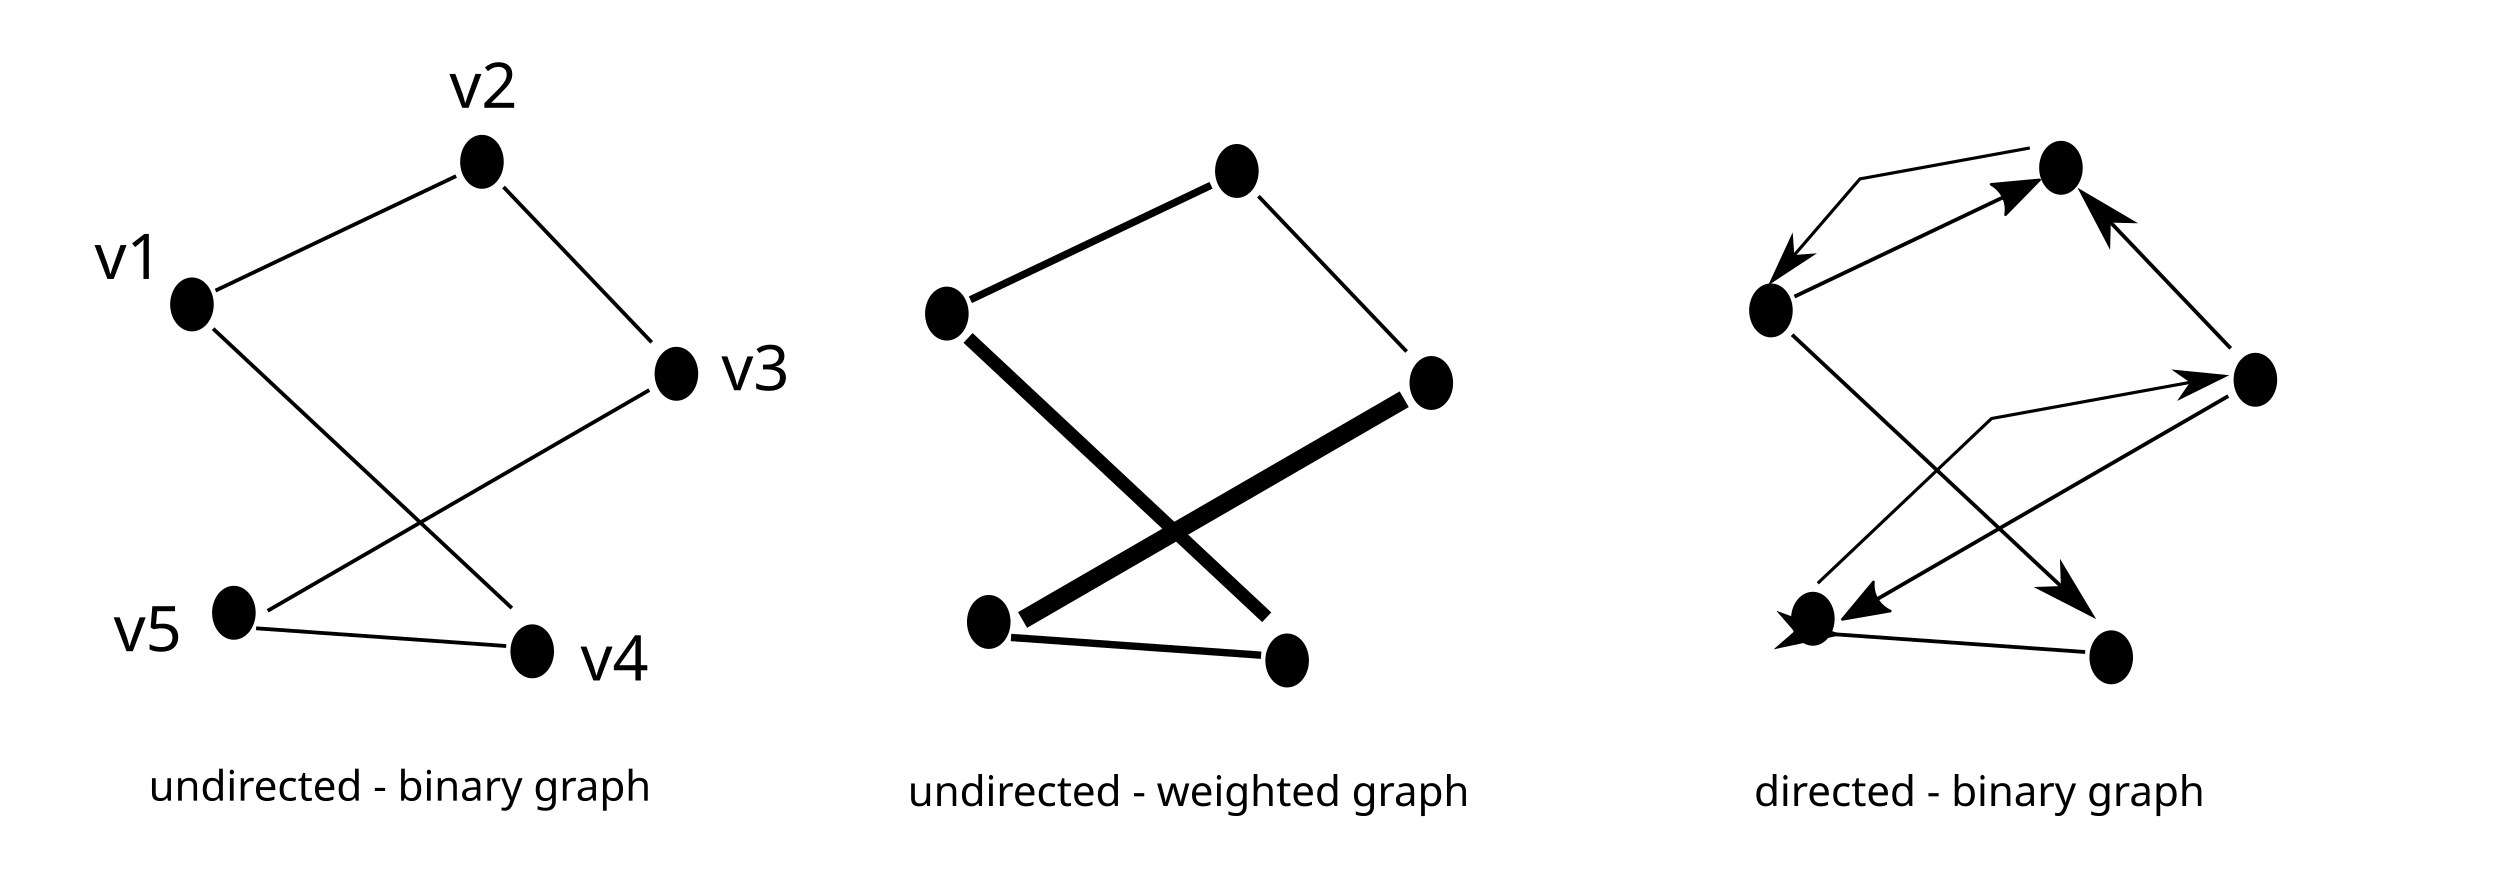
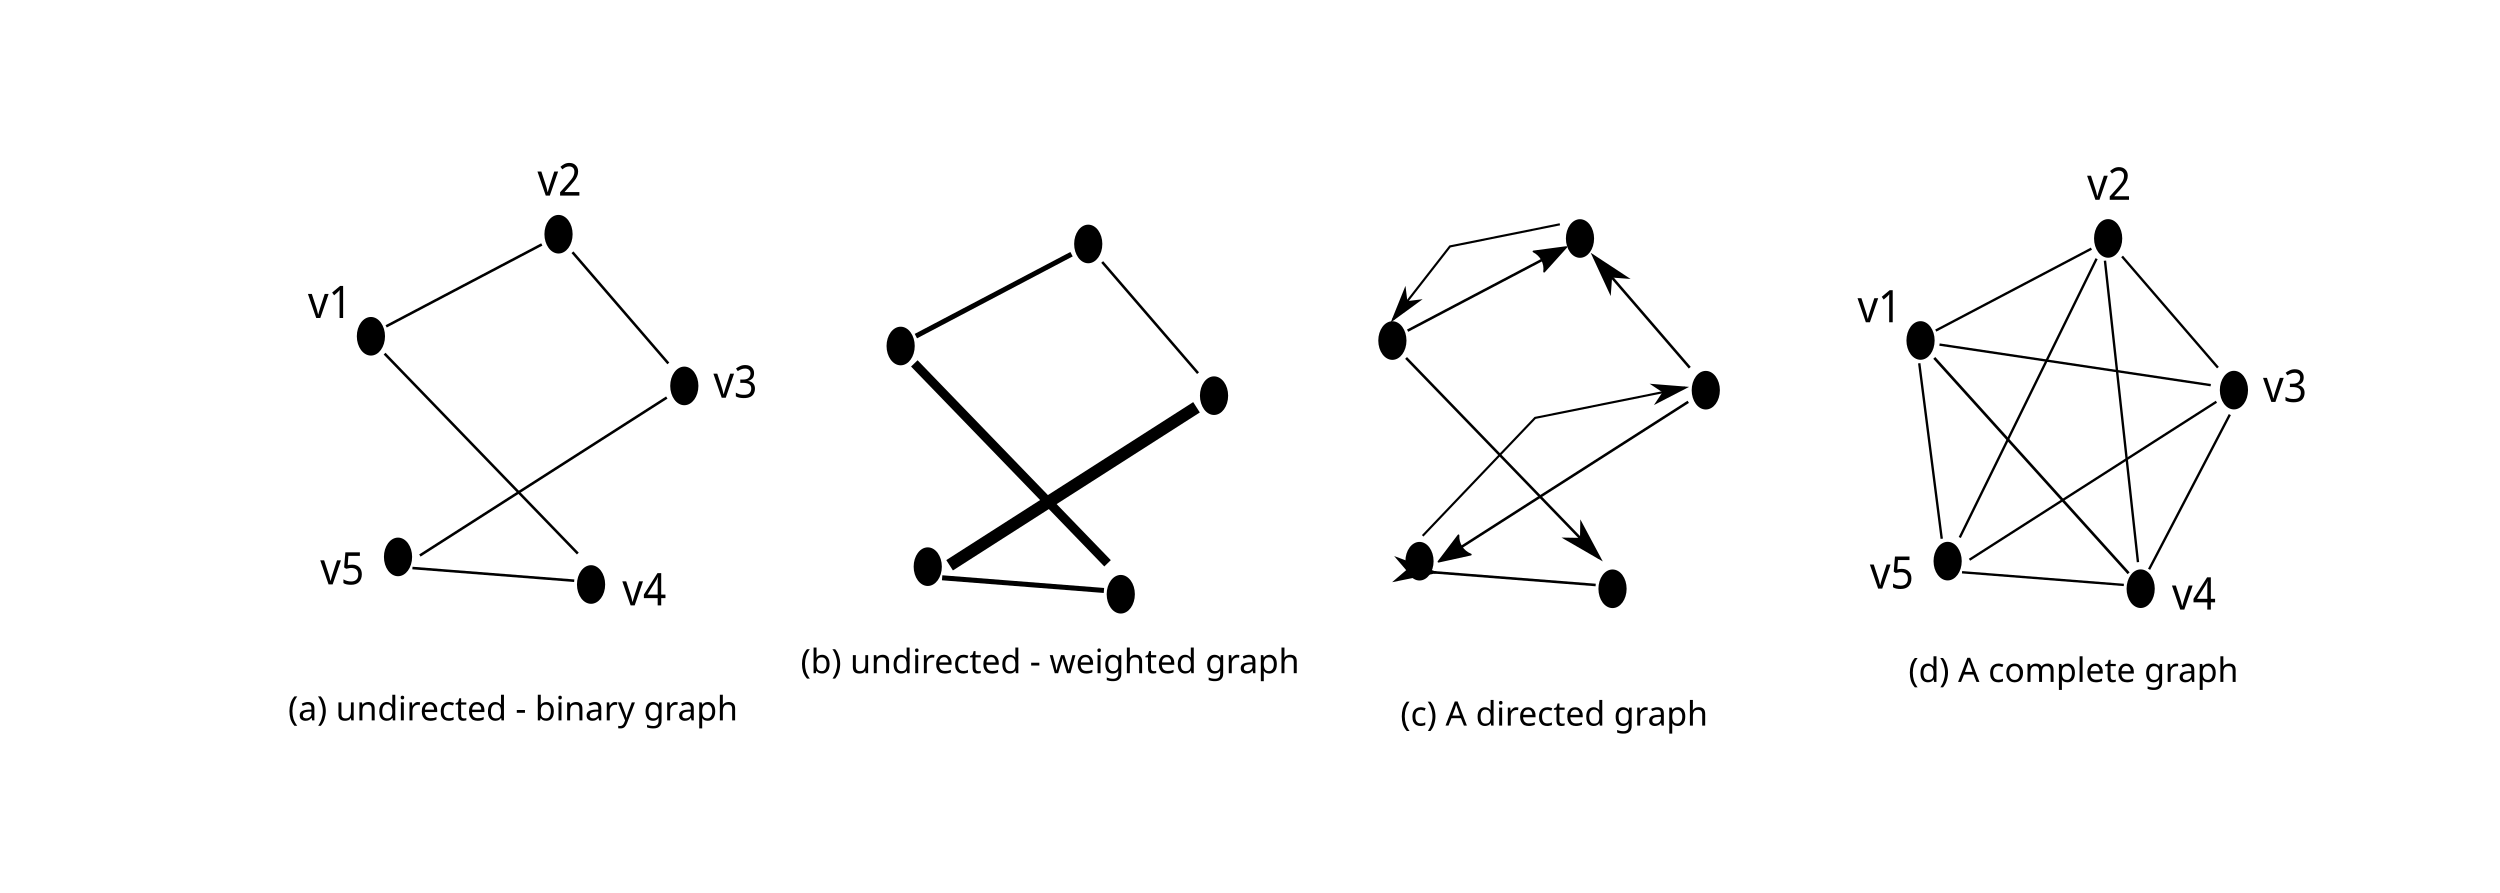
<svg xmlns="http://www.w3.org/2000/svg" width="210mm" height="75mm" viewBox="0 0 210 75" version="1.1" id="svg8">
  <defs id="defs2">
    <marker style="overflow:visible" id="marker1977" refX="0" refY="0" orient="auto">
      <path transform="matrix(-0.8,0,0,-0.8,-10,0)" style="fill:#000000;fill-opacity:1;fill-rule:evenodd;stroke:#000000;stroke-width:1pt;stroke-opacity:1" d="M 0,0 5,-5 -12.5,0 5,5 Z" id="path1975" />
    </marker>
    <marker style="overflow:visible" id="marker1875" refX="0" refY="0" orient="auto">
      <path transform="matrix(0.8,0,0,0.8,10,0)" style="fill:#000000;fill-opacity:1;fill-rule:evenodd;stroke:#000000;stroke-width:1pt;stroke-opacity:1" d="M 0,0 5,-5 -12.5,0 5,5 Z" id="path1873" />
    </marker>
    <marker orient="auto" refY="0" refX="0" id="marker1789" style="overflow:visible">
      <path id="path1787" d="M 0,0 5,-5 -12.5,0 5,5 Z" style="fill:#000000;fill-opacity:1;fill-rule:evenodd;stroke:#000000;stroke-width:1pt;stroke-opacity:1" transform="matrix(0.8,0,0,0.8,10,0)" />
    </marker>
    <marker orient="auto" refY="0" refX="0" id="marker1579" style="overflow:visible">
      <path id="path1577" d="M 0,0 5,-5 -12.5,0 5,5 Z" style="fill:#000000;fill-opacity:1;fill-rule:evenodd;stroke:#000000;stroke-width:1pt;stroke-opacity:1" transform="matrix(-0.8,0,0,-0.8,-10,0)" />
    </marker>
    <marker orient="auto" refY="0" refX="0" id="Arrow1Lstart" style="overflow:visible">
      <path id="path852" d="M 0,0 5,-5 -12.5,0 5,5 Z" style="fill:#000000;fill-opacity:1;fill-rule:evenodd;stroke:#000000;stroke-width:1pt;stroke-opacity:1" transform="matrix(0.8,0,0,0.8,10,0)" />
    </marker>
    <marker orient="auto" refY="0" refX="0" id="Arrow1Lend" style="overflow:visible">
      <path id="path855" d="M 0,0 5,-5 -12.5,0 5,5 Z" style="fill:#000000;fill-opacity:1;fill-rule:evenodd;stroke:#000000;stroke-width:1pt;stroke-opacity:1" transform="matrix(-0.8,0,0,-0.8,-10,0)" />
    </marker>
    <marker style="overflow:visible" id="marker1427" refX="0" refY="0" orient="auto">
      <path transform="matrix(1.1,0,0,1.1,1.1,0)" d="M 8.719,4.034 -2.207,0.016 8.719,-4.002 c -1.745,2.372 -1.735,5.617 -6e-7,8.035 z" style="fill:#000000;fill-opacity:1;fill-rule:evenodd;stroke:#000000;stroke-width:0.625;stroke-linejoin:round;stroke-opacity:1" id="path1425" />
    </marker>
    <marker orient="auto" refY="0" refX="0" id="marker1369" style="overflow:visible">
      <path id="path1367" style="fill:#000000;fill-opacity:1;fill-rule:evenodd;stroke:#000000;stroke-width:0.625;stroke-linejoin:round;stroke-opacity:1" d="M 8.719,4.034 -2.207,0.016 8.719,-4.002 c -1.745,2.372 -1.735,5.617 -6e-7,8.035 z" transform="matrix(1.1,0,0,1.1,1.1,0)" />
    </marker>
    <marker orient="auto" refY="0" refX="0" id="Arrow1Sstart" style="overflow:visible">
      <path id="path864" d="M 0,0 5,-5 -12.5,0 5,5 Z" style="fill:#000000;fill-opacity:1;fill-rule:evenodd;stroke:#000000;stroke-width:1pt;stroke-opacity:1" transform="matrix(0.2,0,0,0.2,1.2,0)" />
    </marker>
    <marker style="overflow:visible" id="marker1977-3" refX="0" refY="0" orient="auto">
      <path transform="matrix(-0.8,0,0,-0.8,-10,0)" style="fill:#000000;fill-opacity:1;fill-rule:evenodd;stroke:#000000;stroke-width:1pt;stroke-opacity:1" d="M 0,0 5,-5 -12.5,0 5,5 Z" id="path1975-6" />
    </marker>
-     <marker orient="auto" refY="0" refX="0" id="marker1719" style="overflow:visible">
-       <path id="path1717" d="M 0,0 5,-5 -12.5,0 5,5 Z" style="fill:#000000;fill-opacity:1;fill-rule:evenodd;stroke:#000000;stroke-width:1pt;stroke-opacity:1" transform="matrix(-0.8,0,0,-0.8,-10,0)" />
-     </marker>
    <marker orient="auto" refY="0" refX="0" id="marker1789-7" style="overflow:visible">
      <path id="path1787-5" d="M 0,0 5,-5 -12.5,0 5,5 Z" style="fill:#000000;fill-opacity:1;fill-rule:evenodd;stroke:#000000;stroke-width:1pt;stroke-opacity:1" transform="matrix(0.8,0,0,0.8,10,0)" />
    </marker>
    <marker orient="auto" refY="0" refX="0" id="Arrow1Lstart-3" style="overflow:visible">
      <path id="path852-5" d="M 0,0 5,-5 -12.5,0 5,5 Z" style="fill:#000000;fill-opacity:1;fill-rule:evenodd;stroke:#000000;stroke-width:1pt;stroke-opacity:1" transform="matrix(0.8,0,0,0.8,10,0)" />
    </marker>
    <marker orient="auto" refY="0" refX="0" id="marker1369-6" style="overflow:visible">
      <path id="path1367-2" style="fill:#000000;fill-opacity:1;fill-rule:evenodd;stroke:#000000;stroke-width:0.625;stroke-linejoin:round;stroke-opacity:1" d="M 8.719,4.034 -2.207,0.016 8.719,-4.002 c -1.745,2.372 -1.735,5.617 -6e-7,8.035 z" transform="matrix(1.1,0,0,1.1,1.1,0)" />
    </marker>
+     <marker style="overflow:visible" id="marker1977-36" refX="0" refY="0" orient="auto">
+       <path transform="matrix(-0.8,0,0,-0.8,-10,0)" style="fill:#000000;fill-opacity:1;fill-rule:evenodd;stroke:#000000;stroke-width:1pt;stroke-opacity:1" d="M 0,0 5,-5 -12.5,0 5,5 Z" id="path1975-7" />
+     </marker>
+     <marker orient="auto" refY="0" refX="0" id="marker1719" style="overflow:visible">
+       <path id="path1717" d="M 0,0 5,-5 -12.5,0 5,5 Z" style="fill:#000000;fill-opacity:1;fill-rule:evenodd;stroke:#000000;stroke-width:1pt;stroke-opacity:1" transform="matrix(-0.8,0,0,-0.8,-10,0)" />
+     </marker>
+     <marker orient="auto" refY="0" refX="0" id="marker1789-5" style="overflow:visible">
+       <path id="path1787-3" d="M 0,0 5,-5 -12.5,0 5,5 Z" style="fill:#000000;fill-opacity:1;fill-rule:evenodd;stroke:#000000;stroke-width:1pt;stroke-opacity:1" transform="matrix(0.8,0,0,0.8,10,0)" />
+     </marker>
+     <marker orient="auto" refY="0" refX="0" id="Arrow1Lstart-5" style="overflow:visible">
+       <path id="path852-6" d="M 0,0 5,-5 -12.5,0 5,5 Z" style="fill:#000000;fill-opacity:1;fill-rule:evenodd;stroke:#000000;stroke-width:1pt;stroke-opacity:1" transform="matrix(0.8,0,0,0.8,10,0)" />
+     </marker>
+     <marker orient="auto" refY="0" refX="0" id="marker1369-2" style="overflow:visible">
+       <path id="path1367-9" style="fill:#000000;fill-opacity:1;fill-rule:evenodd;stroke:#000000;stroke-width:0.625;stroke-linejoin:round;stroke-opacity:1" d="M 8.719,4.034 -2.207,0.016 8.719,-4.002 c -1.745,2.372 -1.735,5.617 -6e-7,8.035 z" transform="matrix(1.1,0,0,1.1,1.1,0)" />
+     </marker>
    <marker orient="auto" refY="0" refX="0" id="marker1637" style="overflow:visible">
      <path id="path1635" d="M 0,0 5,-5 -12.5,0 5,5 Z" style="fill:#000000;fill-opacity:1;fill-rule:evenodd;stroke:#000000;stroke-width:1pt;stroke-opacity:1" transform="matrix(0.8,0,0,0.8,10,0)" />
    </marker>
    <marker orient="auto" refY="0" refX="0" id="Arrow2Lstart" style="overflow:visible">
      <path id="path870" style="fill:#000000;fill-opacity:1;fill-rule:evenodd;stroke:#000000;stroke-width:0.625;stroke-linejoin:round;stroke-opacity:1" d="M 8.719,4.034 -2.207,0.016 8.719,-4.002 c -1.745,2.372 -1.735,5.617 -6e-7,8.035 z" transform="matrix(1.1,0,0,1.1,1.1,0)" />
    </marker>
  </defs>
  <g id="layer1" transform="translate(0,-222)">
-     <ellipse id="path10" cx="16.124" cy="247.571" rx="1.831" ry="2.266" style="stroke-width:0.106" />
-     <ellipse id="path10-3" cx="19.645" cy="273.473" rx="1.831" ry="2.266" style="stroke-width:0.106" />
-     <ellipse id="path10-6" cx="40.484" cy="235.592" rx="1.831" ry="2.266" style="stroke-width:0.106" />
-     <ellipse id="path10-7" cx="44.708" cy="276.711" rx="1.831" ry="2.266" style="stroke-width:0.106" />
-     <ellipse id="path10-5" cx="56.818" cy="253.399" rx="1.831" ry="2.266" style="stroke-width:0.106" />
-     <path style="fill:#000000;fill-opacity:1;stroke:#000000;stroke-width:0.32;stroke-linecap:butt;stroke-linejoin:miter;stroke-miterlimit:4;stroke-dasharray:none;stroke-opacity:1" d="M 38.313,236.792 18.101,246.408" id="path45" />
-     <path style="fill:none;stroke:#000000;stroke-width:0.32;stroke-linecap:butt;stroke-linejoin:miter;stroke-miterlimit:4;stroke-dasharray:none;stroke-opacity:1" d="m 42.295,237.708 12.446,13.05" id="path1149" />
-     <path style="fill:none;stroke:#000000;stroke-width:0.32;stroke-linecap:butt;stroke-linejoin:miter;stroke-miterlimit:4;stroke-dasharray:none;stroke-opacity:1" d="M 22.482,273.308 54.542,254.764" id="path1151" />
-     <path style="fill:none;stroke:#000000;stroke-width:0.32;stroke-linecap:butt;stroke-linejoin:miter;stroke-miterlimit:4;stroke-dasharray:none;stroke-opacity:1" d="M 42.992,273.079 17.902,249.613" id="path1153" />
-     <path style="fill:none;stroke:#000000;stroke-width:0.32;stroke-linecap:butt;stroke-linejoin:miter;stroke-miterlimit:4;stroke-dasharray:none;stroke-opacity:1" d="m 42.521,276.266 -21.009,-1.488 v 0" id="path1157" />
-     <text xml:space="preserve" style="font-style:normal;font-weight:normal;font-size:10.583px;line-height:1.25;font-family:sans-serif;letter-spacing:0px;word-spacing:0px;fill:#000000;fill-opacity:1;stroke:none;stroke-width:0.265" x="12.486" y="289.261" id="text1161">
-       <tspan id="tspan1159" x="12.486" y="289.261" style="font-size:3.528px;stroke-width:0.265">undirected - binary graph</tspan>
+     <ellipse id="path10" cx="31.157" cy="250.247" rx="1.184" ry="1.622" style="stroke-width:0.072" />
+     <ellipse id="path10-3" cx="33.434" cy="268.781" rx="1.184" ry="1.622" style="stroke-width:0.072" />
+     <ellipse id="path10-6" cx="46.916" cy="241.674" rx="1.184" ry="1.622" style="stroke-width:0.072" />
+     <ellipse id="path10-7" cx="49.649" cy="271.098" rx="1.184" ry="1.622" style="stroke-width:0.072" />
+     <ellipse id="path10-5" cx="57.482" cy="254.417" rx="1.184" ry="1.622" style="stroke-width:0.072" />
+     <path style="fill:#000000;fill-opacity:1;stroke:#000000;stroke-width:0.217;stroke-linecap:butt;stroke-linejoin:miter;stroke-miterlimit:4;stroke-dasharray:none;stroke-opacity:1" d="m 45.511,242.534 -13.075,6.881" id="path45" />
+     <path style="fill:none;stroke:#000000;stroke-width:0.217;stroke-linecap:butt;stroke-linejoin:miter;stroke-miterlimit:4;stroke-dasharray:none;stroke-opacity:1" d="m 48.088,243.189 8.051,9.338" id="path1149" />
+     <path style="fill:none;stroke:#000000;stroke-width:0.217;stroke-linecap:butt;stroke-linejoin:miter;stroke-miterlimit:4;stroke-dasharray:none;stroke-opacity:1" d="m 35.27,268.663 20.74,-13.27" id="path1151" />
+     <path style="fill:none;stroke:#000000;stroke-width:0.217;stroke-linecap:butt;stroke-linejoin:miter;stroke-miterlimit:4;stroke-dasharray:none;stroke-opacity:1" d="m 48.538,268.499 -16.232,-16.792" id="path1153" />
+     <path style="fill:none;stroke:#000000;stroke-width:0.217;stroke-linecap:butt;stroke-linejoin:miter;stroke-miterlimit:4;stroke-dasharray:none;stroke-opacity:1" d="m 48.234,270.78 -13.591,-1.065 v 0" id="path1157" />
+     <text xml:space="preserve" style="font-style:normal;font-weight:normal;font-size:10.583px;line-height:1.25;font-family:sans-serif;letter-spacing:0px;word-spacing:0px;fill:#000000;fill-opacity:1;stroke:none;stroke-width:0.265" x="24.205" y="282.517" id="text1161">
+       <tspan id="tspan1159" x="24.205" y="282.517" style="font-size:2.822px;stroke-width:0.265">(a) undirected - binary graph</tspan>
    </text>
-     <ellipse id="path10-56" cx="148.759" cy="248.074" rx="1.831" ry="2.266" style="stroke-width:0.106" />
-     <ellipse id="path10-3-2" cx="152.279" cy="273.976" rx="1.831" ry="2.266" style="stroke-width:0.106" />
-     <ellipse id="path10-6-9" cx="173.119" cy="236.095" rx="1.831" ry="2.266" style="stroke-width:0.106" />
-     <ellipse id="path10-7-1" cx="177.343" cy="277.214" rx="1.831" ry="2.266" style="stroke-width:0.106" />
-     <ellipse id="path10-5-2" cx="189.453" cy="253.902" rx="1.831" ry="2.266" style="stroke-width:0.106" />
-     <path style="fill:#000000;fill-opacity:1;stroke:#000000;stroke-width:0.32;stroke-linecap:butt;stroke-linejoin:miter;stroke-miterlimit:4;stroke-dasharray:none;stroke-opacity:1;marker-start:url(#Arrow2Lstart)" d="m 170.948,237.296 -20.212,9.616" id="path45-7" />
-     <path style="fill:none;stroke:#000000;stroke-width:0.32;stroke-linecap:butt;stroke-linejoin:miter;stroke-miterlimit:4;stroke-dasharray:none;stroke-opacity:1;marker-start:url(#marker1637)" d="m 174.93,238.211 12.446,13.05" id="path1149-0" />
-     <path style="fill:none;stroke:#000000;stroke-width:0.32;stroke-linecap:butt;stroke-linejoin:miter;stroke-miterlimit:4;stroke-dasharray:none;stroke-opacity:1;marker-start:url(#marker1369-6)" d="m 155.116,273.812 32.06,-18.544" id="path1151-9" />
-     <path style="fill:none;stroke:#000000;stroke-width:0.32;stroke-linecap:butt;stroke-linejoin:miter;stroke-miterlimit:4;stroke-dasharray:none;stroke-opacity:1;marker-start:url(#Arrow1Lstart-3)" d="M 175.627,273.583 150.536,250.116" id="path1153-3" />
-     <path style="fill:none;stroke:#000000;stroke-width:0.32;stroke-linecap:butt;stroke-linejoin:miter;stroke-miterlimit:4;stroke-dasharray:none;stroke-opacity:1;marker-end:url(#marker1789-7)" d="m 175.156,276.77 -21.009,-1.488 v 0" id="path1157-6" />
-     <text xml:space="preserve" style="font-style:normal;font-weight:normal;font-size:10.583px;line-height:1.25;font-family:sans-serif;letter-spacing:0px;word-spacing:0px;fill:#000000;fill-opacity:1;stroke:none;stroke-width:0.265" x="147.347" y="289.7" id="text1161-0">
-       <tspan id="tspan1159-6" x="147.347" y="289.7" style="font-size:3.528px;stroke-width:0.265">directed - binary graph</tspan>
+     <ellipse id="path10-56" cx="116.96" cy="250.607" rx="1.184" ry="1.622" style="stroke-width:0.072" />
+     <ellipse id="path10-3-2" cx="119.238" cy="269.141" rx="1.184" ry="1.622" style="stroke-width:0.072" />
+     <ellipse id="path10-6-9" cx="132.719" cy="242.035" rx="1.184" ry="1.622" style="stroke-width:0.072" />
+     <ellipse id="path10-7-1" cx="135.452" cy="271.458" rx="1.184" ry="1.622" style="stroke-width:0.072" />
+     <ellipse id="path10-5-2" cx="143.286" cy="254.777" rx="1.184" ry="1.622" style="stroke-width:0.072" />
+     <path style="fill:#000000;fill-opacity:1;stroke:#000000;stroke-width:0.217;stroke-linecap:butt;stroke-linejoin:miter;stroke-miterlimit:4;stroke-dasharray:none;stroke-opacity:1;marker-start:url(#Arrow2Lstart)" d="m 131.315,242.894 -13.075,6.881" id="path45-7" />
+     <path style="fill:none;stroke:#000000;stroke-width:0.217;stroke-linecap:butt;stroke-linejoin:miter;stroke-miterlimit:4;stroke-dasharray:none;stroke-opacity:1;marker-start:url(#marker1637)" d="m 133.891,243.549 8.051,9.338" id="path1149-0" />
+     <path style="fill:none;stroke:#000000;stroke-width:0.217;stroke-linecap:butt;stroke-linejoin:miter;stroke-miterlimit:4;stroke-dasharray:none;stroke-opacity:1;marker-start:url(#marker1369-2)" d="m 121.073,269.023 20.74,-13.27" id="path1151-9" />
+     <path style="fill:none;stroke:#000000;stroke-width:0.217;stroke-linecap:butt;stroke-linejoin:miter;stroke-miterlimit:4;stroke-dasharray:none;stroke-opacity:1;marker-start:url(#Arrow1Lstart-5)" d="m 134.342,268.86 -16.232,-16.792" id="path1153-3" />
+     <path style="fill:none;stroke:#000000;stroke-width:0.217;stroke-linecap:butt;stroke-linejoin:miter;stroke-miterlimit:4;stroke-dasharray:none;stroke-opacity:1;marker-end:url(#marker1789-5)" d="m 134.037,271.14 -13.591,-1.065 v 0" id="path1157-6" />
+     <text xml:space="preserve" style="font-style:normal;font-weight:normal;font-size:10.583px;line-height:1.25;font-family:sans-serif;letter-spacing:0px;word-spacing:0px;fill:#000000;fill-opacity:1;stroke:none;stroke-width:0.265" x="117.639" y="282.956" id="text1161-0">
+       <tspan id="tspan1159-6" x="117.639" y="282.956" style="font-size:2.822px;stroke-width:0.265">(c) A directed graph</tspan>
    </text>
-     <text xml:space="preserve" style="font-style:normal;font-weight:normal;font-size:10.583px;line-height:1.25;font-family:sans-serif;letter-spacing:0px;word-spacing:0px;fill:#000000;fill-opacity:1;stroke:none;stroke-width:0.265" x="76.254" y="289.7" id="text1161-2">
-       <tspan id="tspan1159-61" x="76.254" y="289.7" style="font-size:3.528px;stroke-width:0.265">undirected - weighted graph</tspan>
+     <text xml:space="preserve" style="font-style:normal;font-weight:normal;font-size:10.583px;line-height:1.25;font-family:sans-serif;letter-spacing:0px;word-spacing:0px;fill:#000000;fill-opacity:1;stroke:none;stroke-width:0.265" x="67.259" y="278.546" id="text1161-2">
+       <tspan id="tspan1159-61" x="67.259" y="278.546" style="font-size:2.822px;stroke-width:0.265">(b) undirected - weighted graph</tspan>
    </text>
-     <ellipse id="path10-56-8" cx="79.536" cy="248.342" rx="1.831" ry="2.266" style="stroke-width:0.106" />
-     <ellipse id="path10-3-2-7" cx="83.056" cy="274.243" rx="1.831" ry="2.266" style="stroke-width:0.106" />
-     <ellipse id="path10-6-9-9" cx="103.896" cy="236.362" rx="1.831" ry="2.266" style="stroke-width:0.106" />
-     <ellipse id="path10-7-1-2" cx="108.12" cy="277.481" rx="1.831" ry="2.266" style="stroke-width:0.106" />
-     <ellipse id="path10-5-2-0" cx="120.23" cy="254.17" rx="1.831" ry="2.266" style="stroke-width:0.106" />
-     <path style="fill:#000000;fill-opacity:1;stroke:#000000;stroke-width:0.62;stroke-linecap:butt;stroke-linejoin:miter;stroke-miterlimit:4;stroke-dasharray:none;stroke-opacity:1" d="m 101.725,237.563 -20.212,9.616" id="path45-7-2" />
-     <path style="fill:none;stroke:#000000;stroke-width:0.32;stroke-linecap:butt;stroke-linejoin:miter;stroke-miterlimit:4;stroke-dasharray:none;stroke-opacity:1" d="m 105.707,238.479 12.446,13.05" id="path1149-0-3" />
-     <path style="fill:none;stroke:#000000;stroke-width:1.52;stroke-linecap:butt;stroke-linejoin:miter;stroke-miterlimit:4;stroke-dasharray:none;stroke-opacity:1" d="M 85.894,274.079 117.954,255.535" id="path1151-9-7" />
-     <path style="fill:none;stroke:#000000;stroke-width:1.12;stroke-linecap:butt;stroke-linejoin:miter;stroke-miterlimit:4;stroke-dasharray:none;stroke-opacity:1" d="M 106.404,273.85 81.314,250.384" id="path1153-3-5" />
-     <path style="fill:none;stroke:#000000;stroke-width:0.62;stroke-linecap:butt;stroke-linejoin:miter;stroke-miterlimit:4;stroke-dasharray:none;stroke-opacity:1" d="m 105.933,277.037 -21.009,-1.488 v 0" id="path1157-6-9" />
-     <text xml:space="preserve" style="font-style:normal;font-weight:normal;font-size:10.583px;line-height:1.25;font-family:sans-serif;letter-spacing:0px;word-spacing:0px;fill:#000000;fill-opacity:1;stroke:none;stroke-width:0.265" x="7.942" y="245.429" id="text1275">
-       <tspan id="tspan1273" x="7.942" y="245.429" style="font-size:5.292px;stroke-width:0.265">v1</tspan>
+     <ellipse id="path10-56-8" cx="75.654" cy="251.065" rx="1.184" ry="1.622" style="stroke-width:0.072" />
+     <ellipse id="path10-3-2-7" cx="77.931" cy="269.6" rx="1.184" ry="1.622" style="stroke-width:0.072" />
+     <ellipse id="path10-6-9-9" cx="91.412" cy="242.493" rx="1.184" ry="1.622" style="stroke-width:0.072" />
+     <ellipse id="path10-7-1-2" cx="94.145" cy="271.916" rx="1.184" ry="1.622" style="stroke-width:0.072" />
+     <ellipse id="path10-5-2-0" cx="101.979" cy="255.236" rx="1.184" ry="1.622" style="stroke-width:0.072" />
+     <path style="fill:#000000;fill-opacity:1;stroke:#000000;stroke-width:0.422;stroke-linecap:butt;stroke-linejoin:miter;stroke-miterlimit:4;stroke-dasharray:none;stroke-opacity:1" d="m 90.008,243.352 -13.075,6.881" id="path45-7-2" />
+     <path style="fill:none;stroke:#000000;stroke-width:0.217;stroke-linecap:butt;stroke-linejoin:miter;stroke-miterlimit:4;stroke-dasharray:none;stroke-opacity:1" d="m 92.584,244.008 8.051,9.338" id="path1149-0-3" />
+     <path style="fill:none;stroke:#000000;stroke-width:1.034;stroke-linecap:butt;stroke-linejoin:miter;stroke-miterlimit:4;stroke-dasharray:none;stroke-opacity:1" d="M 79.766,269.482 100.507,256.212" id="path1151-9-7" />
+     <path style="fill:none;stroke:#000000;stroke-width:0.762;stroke-linecap:butt;stroke-linejoin:miter;stroke-miterlimit:4;stroke-dasharray:none;stroke-opacity:1" d="m 93.035,269.318 -16.232,-16.792" id="path1153-3-5" />
+     <path style="fill:none;stroke:#000000;stroke-width:0.422;stroke-linecap:butt;stroke-linejoin:miter;stroke-miterlimit:4;stroke-dasharray:none;stroke-opacity:1" d="m 92.73,271.599 -13.591,-1.065 v 0" id="path1157-6-9" />
+     <text xml:space="preserve" style="font-style:normal;font-weight:normal;font-size:7.201px;line-height:1.25;font-family:sans-serif;letter-spacing:0px;word-spacing:0px;fill:#000000;fill-opacity:1;stroke:none;stroke-width:0.18" x="27.202" y="236.482" id="text1275" transform="scale(0.9508214,1.051722)">
+       <tspan id="tspan1273" x="27.202" y="236.482" style="font-size:3.6px;stroke-width:0.18">v1</tspan>
    </text>
-     <text xml:space="preserve" style="font-style:normal;font-weight:normal;font-size:10.583px;line-height:1.25;font-family:sans-serif;letter-spacing:0px;word-spacing:0px;fill:#000000;fill-opacity:1;stroke:none;stroke-width:0.265" x="37.75" y="231.054" id="text1275-2">
-       <tspan id="tspan1273-2" x="37.75" y="231.054" style="font-size:5.292px;stroke-width:0.265">v2</tspan>
+     <text xml:space="preserve" style="font-style:normal;font-weight:normal;font-size:7.201px;line-height:1.25;font-family:sans-serif;letter-spacing:0px;word-spacing:0px;fill:#000000;fill-opacity:1;stroke:none;stroke-width:0.18" x="47.482" y="226.702" id="text1275-2" transform="scale(0.9508214,1.051722)">
+       <tspan id="tspan1273-2" x="47.482" y="226.702" style="font-size:3.6px;stroke-width:0.18">v2</tspan>
    </text>
-     <text xml:space="preserve" style="font-style:normal;font-weight:normal;font-size:10.583px;line-height:1.25;font-family:sans-serif;letter-spacing:0px;word-spacing:0px;fill:#000000;fill-opacity:1;stroke:none;stroke-width:0.265" x="60.594" y="254.784" id="text1297">
-       <tspan id="tspan1295" x="60.594" y="254.784" style="font-size:5.292px;stroke-width:0.265">v3</tspan>
+     <text xml:space="preserve" style="font-style:normal;font-weight:normal;font-size:7.201px;line-height:1.25;font-family:sans-serif;letter-spacing:0px;word-spacing:0px;fill:#000000;fill-opacity:1;stroke:none;stroke-width:0.18" x="63.025" y="242.847" id="text1297" transform="scale(0.9508214,1.051722)">
+       <tspan id="tspan1295" x="63.025" y="242.847" style="font-size:3.6px;stroke-width:0.18">v3</tspan>
    </text>
-     <text xml:space="preserve" style="font-style:normal;font-weight:normal;font-size:10.583px;line-height:1.25;font-family:sans-serif;letter-spacing:0px;word-spacing:0px;fill:#000000;fill-opacity:1;stroke:none;stroke-width:0.265" x="48.765" y="279.16" id="text1297-8">
-       <tspan id="tspan1295-9" x="48.765" y="279.16" style="font-size:5.292px;stroke-width:0.265">v4</tspan>
+     <text xml:space="preserve" style="font-style:normal;font-weight:normal;font-size:7.201px;line-height:1.25;font-family:sans-serif;letter-spacing:0px;word-spacing:0px;fill:#000000;fill-opacity:1;stroke:none;stroke-width:0.18" x="54.977" y="259.432" id="text1297-8" transform="scale(0.9508214,1.051722)">
+       <tspan id="tspan1295-9" x="54.977" y="259.432" style="font-size:3.6px;stroke-width:0.18">v4</tspan>
    </text>
-     <text xml:space="preserve" style="font-style:normal;font-weight:normal;font-size:10.583px;line-height:1.25;font-family:sans-serif;letter-spacing:0px;word-spacing:0px;fill:#000000;fill-opacity:1;stroke:none;stroke-width:0.265" x="9.546" y="276.7" id="text1319">
-       <tspan id="tspan1317" x="9.546" y="276.7" style="font-size:5.292px;stroke-width:0.265">v5</tspan>
+     <text xml:space="preserve" style="font-style:normal;font-weight:normal;font-size:7.201px;line-height:1.25;font-family:sans-serif;letter-spacing:0px;word-spacing:0px;fill:#000000;fill-opacity:1;stroke:none;stroke-width:0.18" x="28.293" y="257.758" id="text1319" transform="scale(0.9508214,1.051722)">
+       <tspan id="tspan1317" x="28.293" y="257.758" style="font-size:3.6px;stroke-width:0.18">v5</tspan>
    </text>
-     <path style="fill:none;stroke:#000000;stroke-width:0.265px;stroke-linecap:butt;stroke-linejoin:miter;stroke-opacity:1;marker-end:url(#marker1719)" d="m 170.504,234.427 -14.269,2.599 -7.371,8.552" id="path1865" />
-     <path style="fill:none;stroke:#000000;stroke-width:0.265px;stroke-linecap:butt;stroke-linejoin:miter;stroke-opacity:1;marker-end:url(#marker1977-3)" d="m 152.692,270.996 14.599,-13.843 19.466,-3.544" id="path1967" />
+     <path style="fill:none;stroke:#000000;stroke-width:0.18px;stroke-linecap:butt;stroke-linejoin:miter;stroke-opacity:1;marker-end:url(#marker1719)" d="m 131.028,240.841 -9.231,1.859 -4.768,6.119" id="path1865" />
+     <path style="fill:none;stroke:#000000;stroke-width:0.18px;stroke-linecap:butt;stroke-linejoin:miter;stroke-opacity:1;marker-end:url(#marker1977-36)" d="m 119.505,267.009 9.445,-9.906 12.593,-2.536" id="path1967" />
+     <ellipse id="path10-73" cx="161.325" cy="250.6" rx="1.184" ry="1.622" style="stroke-width:0.072" />
+     <ellipse id="path10-3-6" cx="163.602" cy="269.135" rx="1.184" ry="1.622" style="stroke-width:0.072" />
+     <ellipse id="path10-6-1" cx="177.084" cy="242.028" rx="1.184" ry="1.622" style="stroke-width:0.072" />
+     <ellipse id="path10-7-2" cx="179.816" cy="271.451" rx="1.184" ry="1.622" style="stroke-width:0.072" />
+     <ellipse id="path10-5-9" cx="187.65" cy="254.77" rx="1.184" ry="1.622" style="stroke-width:0.072" />
+     <path style="fill:#000000;fill-opacity:1;stroke:#000000;stroke-width:0.2;stroke-linecap:butt;stroke-linejoin:miter;stroke-miterlimit:4;stroke-dasharray:none;stroke-opacity:1" d="m 175.679,242.887 -13.075,6.881" id="path45-3" />
+     <path style="fill:none;stroke:#000000;stroke-width:0.2;stroke-linecap:butt;stroke-linejoin:miter;stroke-miterlimit:4;stroke-dasharray:none;stroke-opacity:1" d="m 178.255,243.542 8.051,9.338" id="path1149-1" />
+     <path style="fill:none;stroke:#000000;stroke-width:0.2;stroke-linecap:butt;stroke-linejoin:miter;stroke-miterlimit:4;stroke-dasharray:none;stroke-opacity:1" d="m 165.438,269.017 20.74,-13.27" id="path1151-94" />
+     <path style="fill:none;stroke:#000000;stroke-width:0.226;stroke-linecap:butt;stroke-linejoin:miter;stroke-miterlimit:4;stroke-dasharray:none;stroke-opacity:1" d="M 178.803,270.153 162.478,252.064" id="path1153-7" />
+     <path style="fill:none;stroke:#000000;stroke-width:0.2;stroke-linecap:butt;stroke-linejoin:miter;stroke-miterlimit:4;stroke-dasharray:none;stroke-opacity:1" d="m 178.402,271.134 -13.591,-1.065 v 0" id="path1157-8" />
+     <text xml:space="preserve" style="font-style:normal;font-weight:normal;font-size:7.201px;line-height:1.25;font-family:sans-serif;letter-spacing:0px;word-spacing:0px;fill:#000000;fill-opacity:1;stroke:none;stroke-width:0.18" x="164.102" y="236.819" id="text1275-4" transform="scale(0.9508214,1.051722)">
+       <tspan id="tspan1273-5" x="164.102" y="236.819" style="font-size:3.6px;stroke-width:0.18">v1</tspan>
+     </text>
+     <text xml:space="preserve" style="font-style:normal;font-weight:normal;font-size:7.201px;line-height:1.25;font-family:sans-serif;letter-spacing:0px;word-spacing:0px;fill:#000000;fill-opacity:1;stroke:none;stroke-width:0.18" x="184.383" y="227.039" id="text1275-2-0" transform="scale(0.9508214,1.051722)">
+       <tspan id="tspan1273-2-3" x="184.383" y="227.039" style="font-size:3.6px;stroke-width:0.18">v2</tspan>
+     </text>
+     <text xml:space="preserve" style="font-style:normal;font-weight:normal;font-size:7.201px;line-height:1.25;font-family:sans-serif;letter-spacing:0px;word-spacing:0px;fill:#000000;fill-opacity:1;stroke:none;stroke-width:0.18" x="199.925" y="243.183" id="text1297-6" transform="scale(0.9508214,1.051722)">
+       <tspan id="tspan1295-1" x="199.925" y="243.183" style="font-size:3.6px;stroke-width:0.18">v3</tspan>
+     </text>
+     <text xml:space="preserve" style="font-style:normal;font-weight:normal;font-size:7.201px;line-height:1.25;font-family:sans-serif;letter-spacing:0px;word-spacing:0px;fill:#000000;fill-opacity:1;stroke:none;stroke-width:0.18" x="191.877" y="259.769" id="text1297-8-0" transform="scale(0.9508214,1.051722)">
+       <tspan id="tspan1295-9-6" x="191.877" y="259.769" style="font-size:3.6px;stroke-width:0.18">v4</tspan>
+     </text>
+     <text xml:space="preserve" style="font-style:normal;font-weight:normal;font-size:7.201px;line-height:1.25;font-family:sans-serif;letter-spacing:0px;word-spacing:0px;fill:#000000;fill-opacity:1;stroke:none;stroke-width:0.18" x="165.193" y="258.094" id="text1319-3" transform="scale(0.9508214,1.051722)">
+       <tspan id="tspan1317-2" x="165.193" y="258.094" style="font-size:3.6px;stroke-width:0.18">v5</tspan>
+     </text>
+     <path style="fill:none;stroke:#000000;stroke-width:0.2;stroke-linecap:butt;stroke-linejoin:miter;stroke-miterlimit:4;stroke-dasharray:none;stroke-opacity:1" d="m 161.216,252.514 1.89,14.741 v 0" id="path2348" />
+     <path style="fill:none;stroke:#000000;stroke-width:0.2;stroke-linecap:butt;stroke-linejoin:miter;stroke-miterlimit:4;stroke-dasharray:none;stroke-opacity:1" d="m 176.816,243.897 2.773,25.324" id="path2352" />
+     <path style="fill:none;stroke:#000000;stroke-width:0.2;stroke-linecap:butt;stroke-linejoin:miter;stroke-miterlimit:4;stroke-dasharray:none;stroke-opacity:1" d="m 187.306,256.826 -6.782,12.996" id="path2354" />
+     <path style="fill:none;stroke:#000000;stroke-width:0.2;stroke-linecap:butt;stroke-linejoin:miter;stroke-miterlimit:4;stroke-dasharray:none;stroke-opacity:1" d="m 176.114,243.73 -11.493,23.419" id="path2356" />
+     <path style="fill:none;stroke:#000000;stroke-width:0.2;stroke-linecap:butt;stroke-linejoin:miter;stroke-miterlimit:4;stroke-dasharray:none;stroke-opacity:1" d="m 162.918,250.946 22.785,3.408" id="path2358" />
+     <text xml:space="preserve" style="font-style:normal;font-weight:normal;font-size:10.583px;line-height:1.25;font-family:sans-serif;letter-spacing:0px;word-spacing:0px;fill:#000000;fill-opacity:1;stroke:none;stroke-width:0.265" x="160.316" y="279.287" id="text1161-0-0">
+       <tspan id="tspan1159-6-6" x="160.316" y="279.287" style="font-size:2.822px;stroke-width:0.265">(d) A complete graph</tspan>
+     </text>
  </g>
</svg>
